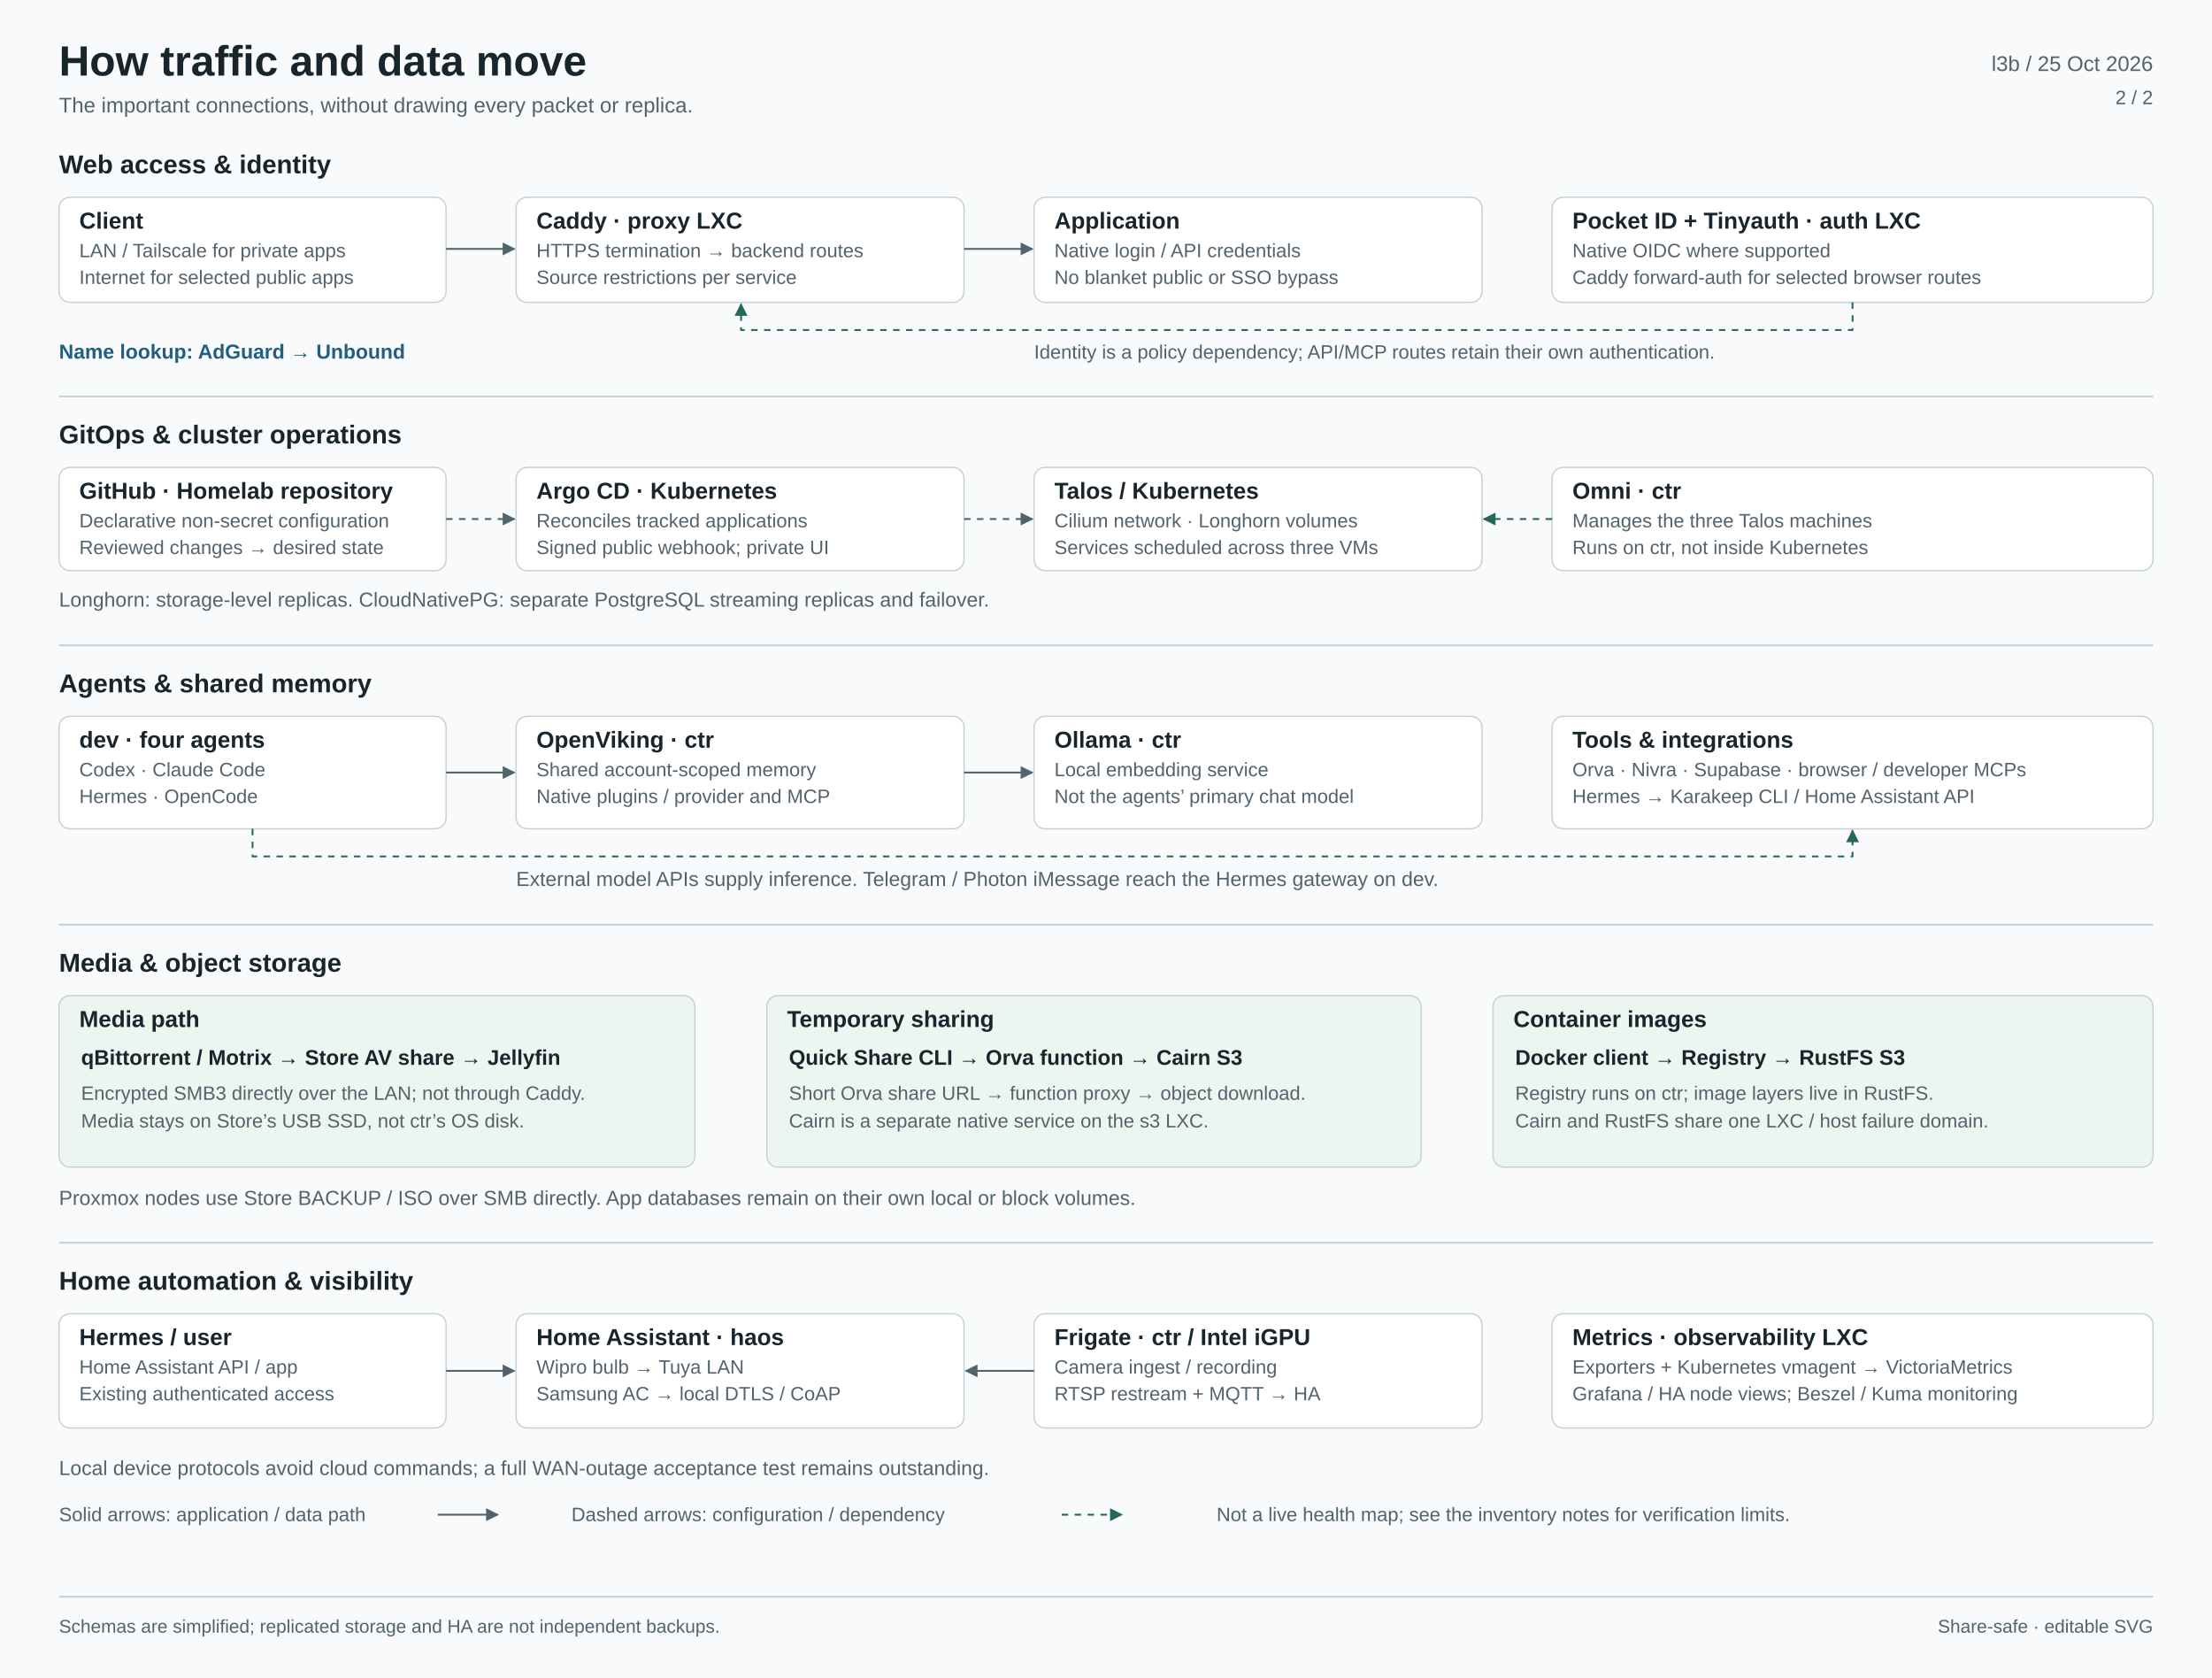
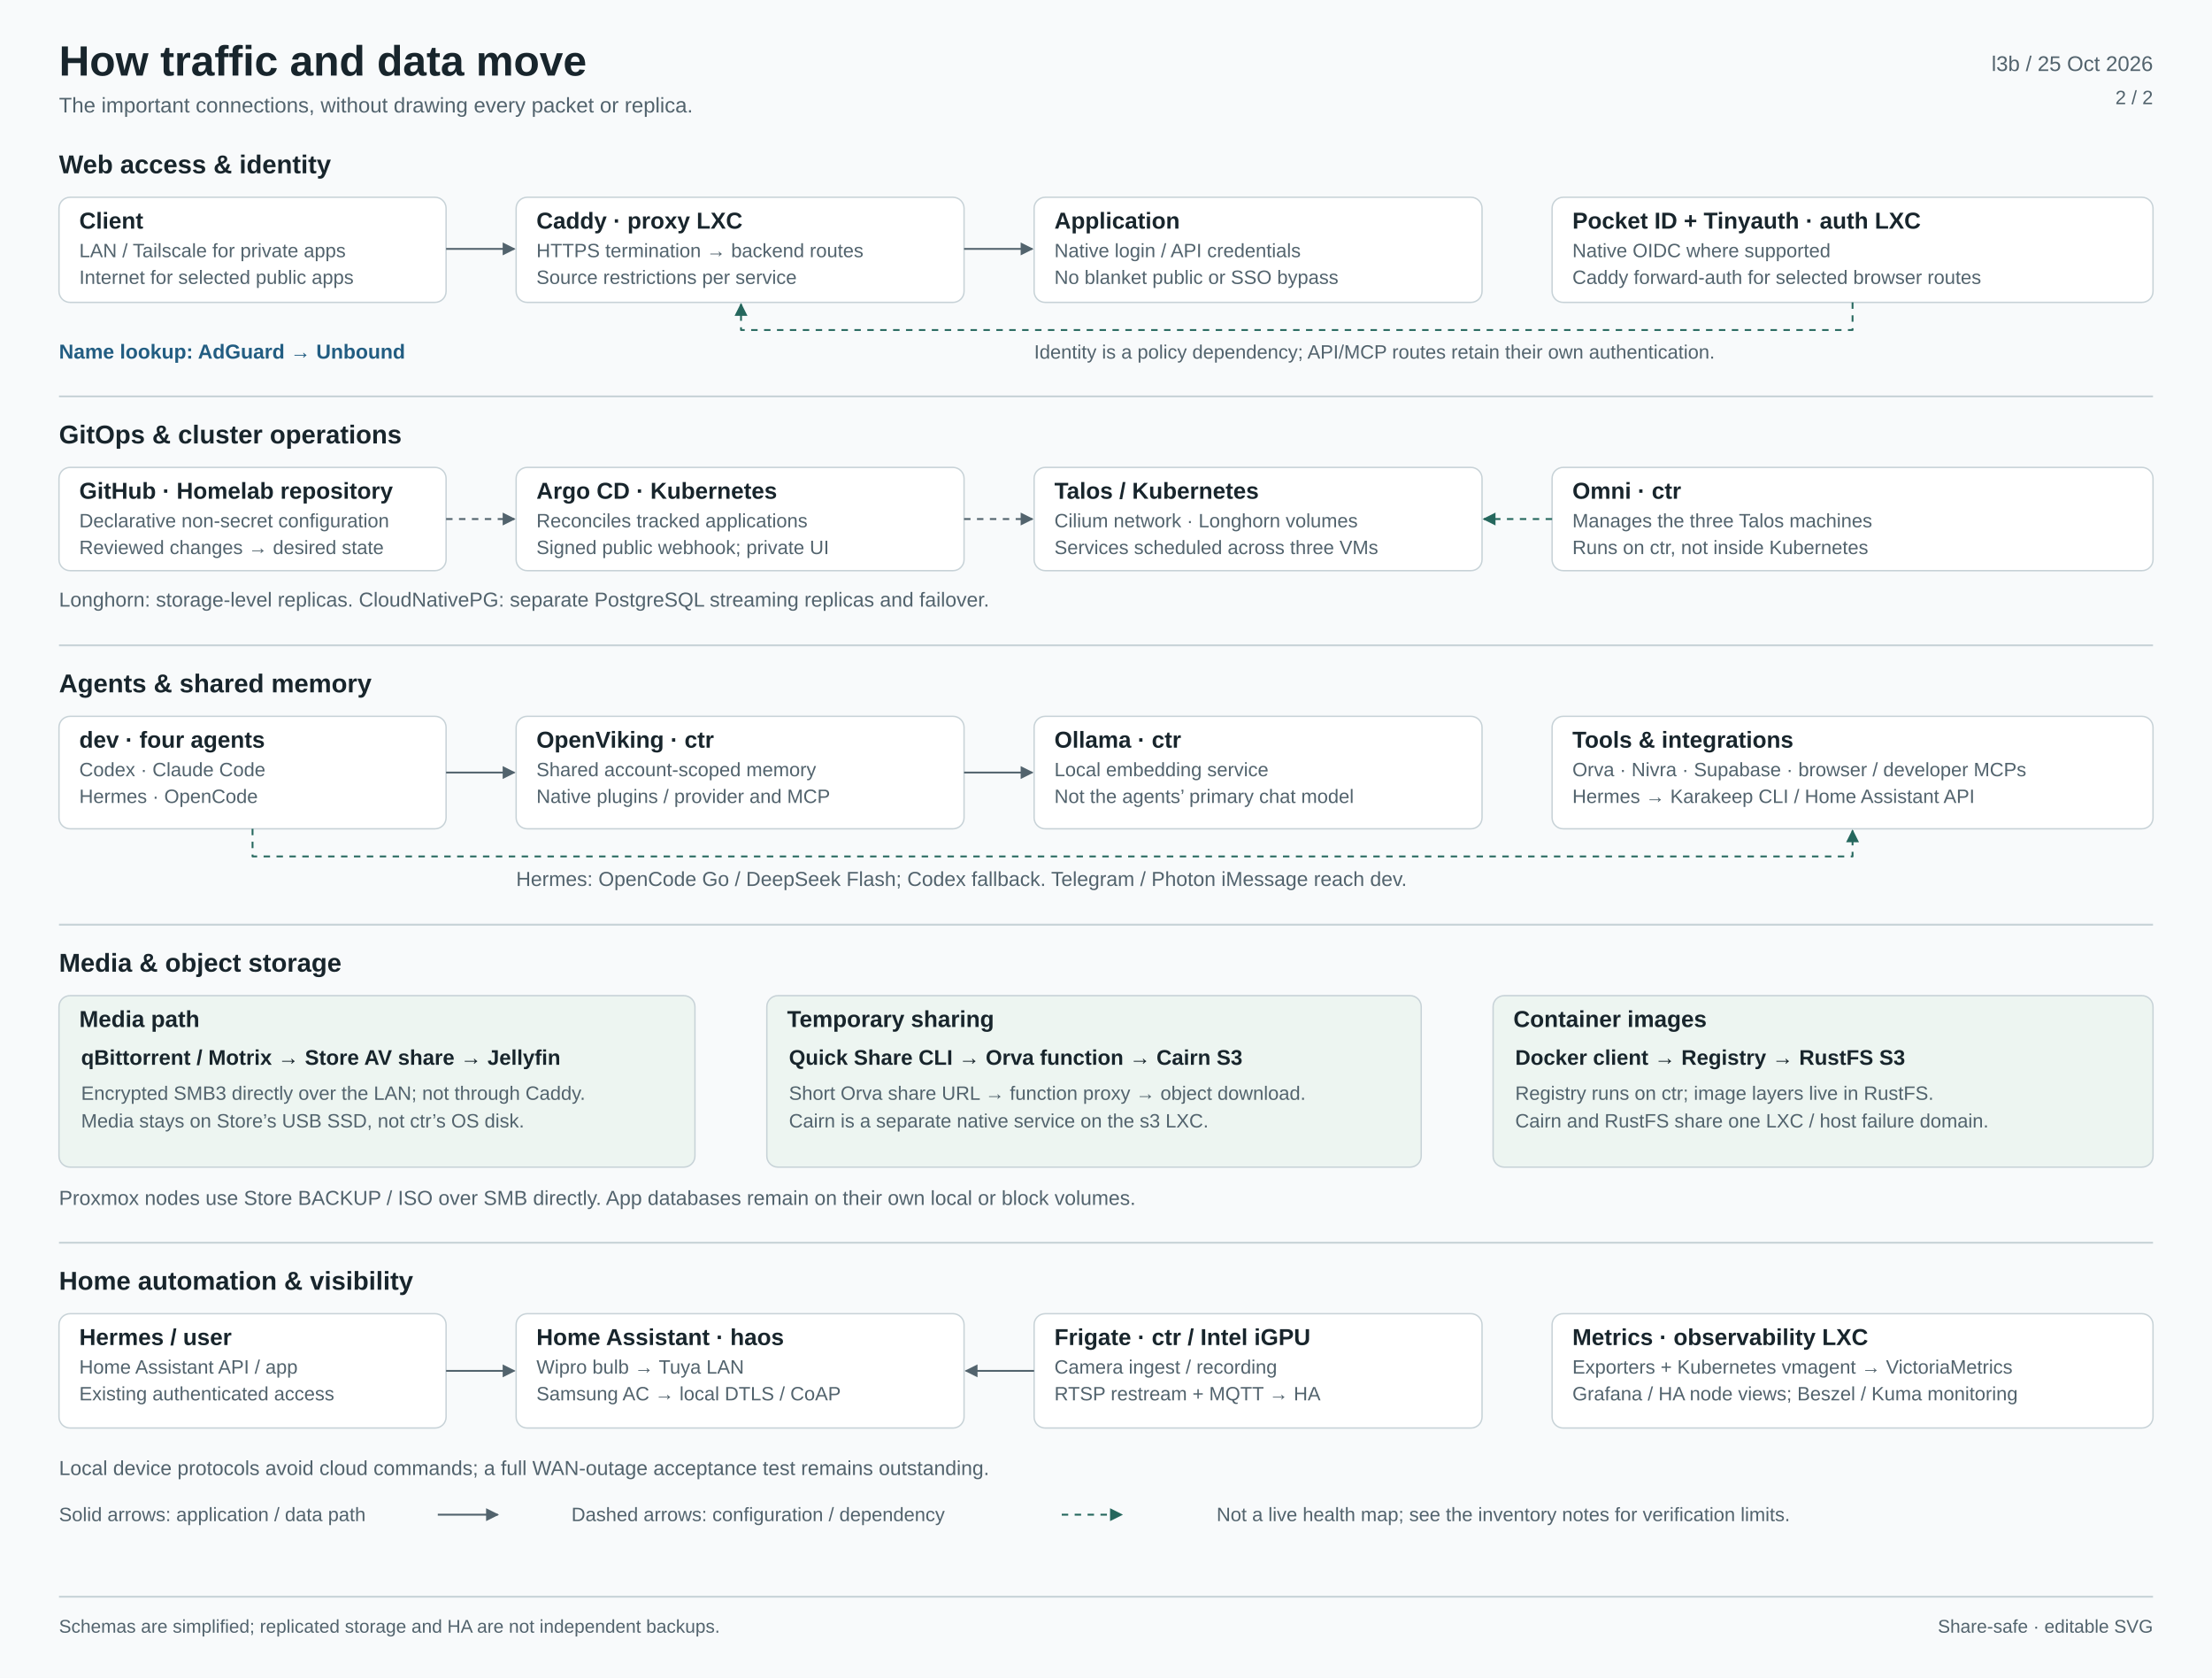
<svg xmlns="http://www.w3.org/2000/svg" width="2400" height="1820" viewBox="0 0 2400 1820" role="img" aria-labelledby="title desc">
  <defs>
    <marker id="arrow" viewBox="0 0 10 10" refX="9" refY="5" markerWidth="7" markerHeight="7" orient="auto-start-reverse">
      <path d="M 0 0 L 10 5 L 0 10 z" fill="#52636d" />
    </marker>
    <marker id="tealArrow" viewBox="0 0 10 10" refX="9" refY="5" markerWidth="7" markerHeight="7" orient="auto-start-reverse">
      <path d="M 0 0 L 10 5 L 0 10 z" fill="#25675d" />
    </marker>
  </defs>
  <rect width="2400" height="1820" fill="#f8fafb" />
  <g font-family="Arial, Liberation Sans, sans-serif">
    <text x="64" y="82" font-size="46" fill="#18252c" font-weight="600">How traffic and data move</text>
    <text x="64" y="122" font-size="23" fill="#52636d" font-weight="400">The important connections, without drawing every packet or replica.</text>
    <text x="2336" y="77" font-size="23" fill="#52636d" font-weight="400" text-anchor="end">l3b / 25 Oct 2026</text>
    <text x="2336" y="113" font-size="21" fill="#52636d" font-weight="400" text-anchor="end">2 / 2</text>
    <text x="64" y="188" font-size="28" fill="#18252c" font-weight="600">Web access &amp; identity</text>
    <g data-node="true">
      <rect x="64" y="214" width="420" height="114" rx="12" fill="#ffffff" stroke="#c7d2d7" stroke-width="1.5" />
      <text x="86" y="248" font-size="25" fill="#18252c" font-weight="600">Client</text>
      <text x="86" y="279" font-size="21" fill="#52636d" font-weight="400">LAN / Tailscale for private apps</text>
      <text x="86" y="308" font-size="21" fill="#52636d" font-weight="400">Internet for selected public apps</text>
    </g>
    <g data-node="true">
      <rect x="560" y="214" width="486" height="114" rx="12" fill="#ffffff" stroke="#c7d2d7" stroke-width="1.5" />
      <text x="582" y="248" font-size="25" fill="#18252c" font-weight="600">Caddy · proxy LXC</text>
      <text x="582" y="279" font-size="21" fill="#52636d" font-weight="400">HTTPS termination → backend routes</text>
      <text x="582" y="308" font-size="21" fill="#52636d" font-weight="400">Source restrictions per service</text>
    </g>
    <g data-node="true">
      <rect x="1122" y="214" width="486" height="114" rx="12" fill="#ffffff" stroke="#c7d2d7" stroke-width="1.5" />
      <text x="1144" y="248" font-size="25" fill="#18252c" font-weight="600">Application</text>
      <text x="1144" y="279" font-size="21" fill="#52636d" font-weight="400">Native login / API credentials</text>
      <text x="1144" y="308" font-size="21" fill="#52636d" font-weight="400">No blanket public or SSO bypass</text>
    </g>
    <g data-node="true">
      <rect x="1684" y="214" width="652" height="114" rx="12" fill="#ffffff" stroke="#c7d2d7" stroke-width="1.5" />
      <text x="1706" y="248" font-size="25" fill="#18252c" font-weight="600">Pocket ID + Tinyauth · auth LXC</text>
      <text x="1706" y="279" font-size="21" fill="#52636d" font-weight="400">Native OIDC where supported</text>
      <text x="1706" y="308" font-size="21" fill="#52636d" font-weight="400">Caddy forward-auth for selected browser routes</text>
    </g>
    <path d="M484 270H558" fill="none" stroke="#52636d" stroke-width="2" stroke-linejoin="round" marker-end="url(#arrow)" />
    <path d="M1046 270H1120" fill="none" stroke="#52636d" stroke-width="2" stroke-linejoin="round" marker-end="url(#arrow)" />
    <path d="M2010 328V358H804V330" fill="none" stroke="#25675d" stroke-width="2" stroke-linejoin="round" stroke-dasharray="7 7" marker-end="url(#tealArrow)" />
    <text x="1122" y="389" font-size="21" fill="#52636d" font-weight="400">Identity is a policy dependency; API/MCP routes retain their own authentication.</text>
    <text x="64" y="389" font-size="22" fill="#225d82" font-weight="600">Name lookup: AdGuard → Unbound</text>
    <path d="M64 430H2336" fill="none" stroke="#c7d2d7" stroke-width="2" stroke-linejoin="round" />
    <text x="64" y="481" font-size="28" fill="#18252c" font-weight="600">GitOps &amp; cluster operations</text>
    <g data-node="true">
      <rect x="64" y="507" width="420" height="112" rx="12" fill="#ffffff" stroke="#c7d2d7" stroke-width="1.5" />
      <text x="86" y="541" font-size="25" fill="#18252c" font-weight="600">GitHub · Homelab repository</text>
      <text x="86" y="572" font-size="21" fill="#52636d" font-weight="400">Declarative non-secret configuration</text>
      <text x="86" y="601" font-size="21" fill="#52636d" font-weight="400">Reviewed changes → desired state</text>
    </g>
    <g data-node="true">
      <rect x="560" y="507" width="486" height="112" rx="12" fill="#ffffff" stroke="#c7d2d7" stroke-width="1.5" />
      <text x="582" y="541" font-size="25" fill="#18252c" font-weight="600">Argo CD · Kubernetes</text>
      <text x="582" y="572" font-size="21" fill="#52636d" font-weight="400">Reconciles tracked applications</text>
      <text x="582" y="601" font-size="21" fill="#52636d" font-weight="400">Signed public webhook; private UI</text>
    </g>
    <g data-node="true">
      <rect x="1122" y="507" width="486" height="112" rx="12" fill="#ffffff" stroke="#c7d2d7" stroke-width="1.5" />
      <text x="1144" y="541" font-size="25" fill="#18252c" font-weight="600">Talos / Kubernetes</text>
      <text x="1144" y="572" font-size="21" fill="#52636d" font-weight="400">Cilium network · Longhorn volumes</text>
      <text x="1144" y="601" font-size="21" fill="#52636d" font-weight="400">Services scheduled across three VMs</text>
    </g>
    <g data-node="true">
      <rect x="1684" y="507" width="652" height="112" rx="12" fill="#ffffff" stroke="#c7d2d7" stroke-width="1.5" />
      <text x="1706" y="541" font-size="25" fill="#18252c" font-weight="600">Omni · ctr</text>
      <text x="1706" y="572" font-size="21" fill="#52636d" font-weight="400">Manages the three Talos machines</text>
      <text x="1706" y="601" font-size="21" fill="#52636d" font-weight="400">Runs on ctr, not inside Kubernetes</text>
    </g>
    <path d="M484 563H558" fill="none" stroke="#52636d" stroke-width="2" stroke-linejoin="round" stroke-dasharray="7 7" marker-end="url(#arrow)" />
    <path d="M1046 563H1120" fill="none" stroke="#52636d" stroke-width="2" stroke-linejoin="round" stroke-dasharray="7 7" marker-end="url(#arrow)" />
    <path d="M1684 563H1610" fill="none" stroke="#25675d" stroke-width="2" stroke-linejoin="round" stroke-dasharray="7 7" marker-end="url(#tealArrow)" />
    <text x="64" y="658" font-size="22" fill="#52636d" font-weight="400">Longhorn: storage-level replicas. CloudNativePG: separate PostgreSQL streaming replicas and failover.</text>
    <path d="M64 700H2336" fill="none" stroke="#c7d2d7" stroke-width="2" stroke-linejoin="round" />
    <text x="64" y="751" font-size="28" fill="#18252c" font-weight="600">Agents &amp; shared memory</text>
    <g data-node="true">
      <rect x="64" y="777" width="420" height="122" rx="12" fill="#ffffff" stroke="#c7d2d7" stroke-width="1.5" />
      <text x="86" y="811" font-size="25" fill="#18252c" font-weight="600">dev · four agents</text>
      <text x="86" y="842" font-size="21" fill="#52636d" font-weight="400">Codex · Claude Code</text>
      <text x="86" y="871" font-size="21" fill="#52636d" font-weight="400">Hermes · OpenCode</text>
    </g>
    <g data-node="true">
      <rect x="560" y="777" width="486" height="122" rx="12" fill="#ffffff" stroke="#c7d2d7" stroke-width="1.5" />
      <text x="582" y="811" font-size="25" fill="#18252c" font-weight="600">OpenViking · ctr</text>
      <text x="582" y="842" font-size="21" fill="#52636d" font-weight="400">Shared account-scoped memory</text>
      <text x="582" y="871" font-size="21" fill="#52636d" font-weight="400">Native plugins / provider and MCP</text>
    </g>
    <g data-node="true">
      <rect x="1122" y="777" width="486" height="122" rx="12" fill="#ffffff" stroke="#c7d2d7" stroke-width="1.5" />
      <text x="1144" y="811" font-size="25" fill="#18252c" font-weight="600">Ollama · ctr</text>
      <text x="1144" y="842" font-size="21" fill="#52636d" font-weight="400">Local embedding service</text>
      <text x="1144" y="871" font-size="21" fill="#52636d" font-weight="400">Not the agents’ primary chat model</text>
    </g>
    <g data-node="true">
      <rect x="1684" y="777" width="652" height="122" rx="12" fill="#ffffff" stroke="#c7d2d7" stroke-width="1.5" />
      <text x="1706" y="811" font-size="25" fill="#18252c" font-weight="600">Tools &amp; integrations</text>
      <text x="1706" y="842" font-size="21" fill="#52636d" font-weight="400">Orva · Nivra · Supabase · browser / developer MCPs</text>
      <text x="1706" y="871" font-size="21" fill="#52636d" font-weight="400">Hermes → Karakeep CLI / Home Assistant API</text>
    </g>
    <path d="M484 838H558" fill="none" stroke="#52636d" stroke-width="2" stroke-linejoin="round" marker-end="url(#arrow)" />
    <path d="M1046 838H1120" fill="none" stroke="#52636d" stroke-width="2" stroke-linejoin="round" marker-end="url(#arrow)" />
    <path d="M274 899V929H2010V901" fill="none" stroke="#25675d" stroke-width="2" stroke-linejoin="round" stroke-dasharray="7 7" marker-end="url(#tealArrow)" />
-     <text x="560" y="961" font-size="22" fill="#52636d" font-weight="400">External model APIs supply inference. Telegram / Photon iMessage reach the Hermes gateway on dev.</text>
+     <text x="560" y="961" font-size="22" fill="#52636d" font-weight="400">Hermes: OpenCode Go / DeepSeek Flash; Codex fallback. Telegram / Photon iMessage reach dev.</text>
    <path d="M64 1003H2336" fill="none" stroke="#c7d2d7" stroke-width="2" stroke-linejoin="round" />
    <text x="64" y="1054" font-size="28" fill="#18252c" font-weight="600">Media &amp; object storage</text>
    <g data-node="true">
      <rect x="64" y="1080" width="690" height="186" rx="12" fill="#edf5f1" stroke="#c7d2d7" stroke-width="1.5" />
      <text x="86" y="1114" font-size="25" fill="#18252c" font-weight="600">Media path</text>
    </g>
    <text x="88" y="1155" font-size="23" fill="#18252c" font-weight="600">qBittorrent / Motrix → Store AV share → Jellyfin</text>
    <text x="88" y="1193" font-size="21" fill="#52636d" font-weight="400">Encrypted SMB3 directly over the LAN; not through Caddy.</text>
    <text x="88" y="1223" font-size="21" fill="#52636d" font-weight="400">Media stays on Store’s USB SSD, not ctr’s OS disk.</text>
    <g data-node="true">
      <rect x="832" y="1080" width="710" height="186" rx="12" fill="#edf5f1" stroke="#c7d2d7" stroke-width="1.5" />
      <text x="854" y="1114" font-size="25" fill="#18252c" font-weight="600">Temporary sharing</text>
    </g>
    <text x="856" y="1155" font-size="23" fill="#18252c" font-weight="600">Quick Share CLI → Orva function → Cairn S3</text>
    <text x="856" y="1193" font-size="21" fill="#52636d" font-weight="400">Short Orva share URL → function proxy → object download.</text>
    <text x="856" y="1223" font-size="21" fill="#52636d" font-weight="400">Cairn is a separate native service on the s3 LXC.</text>
    <g data-node="true">
      <rect x="1620" y="1080" width="716" height="186" rx="12" fill="#edf5f1" stroke="#c7d2d7" stroke-width="1.5" />
      <text x="1642" y="1114" font-size="25" fill="#18252c" font-weight="600">Container images</text>
    </g>
    <text x="1644" y="1155" font-size="23" fill="#18252c" font-weight="600">Docker client → Registry → RustFS S3</text>
    <text x="1644" y="1193" font-size="21" fill="#52636d" font-weight="400">Registry runs on ctr; image layers live in RustFS.</text>
    <text x="1644" y="1223" font-size="21" fill="#52636d" font-weight="400">Cairn and RustFS share one LXC / host failure domain.</text>
    <text x="64" y="1307" font-size="22" fill="#52636d" font-weight="400">Proxmox nodes use Store BACKUP / ISO over SMB directly. App databases remain on their own local or block volumes.</text>
    <path d="M64 1348H2336" fill="none" stroke="#c7d2d7" stroke-width="2" stroke-linejoin="round" />
    <text x="64" y="1399" font-size="28" fill="#18252c" font-weight="600">Home automation &amp; visibility</text>
    <g data-node="true">
      <rect x="64" y="1425" width="420" height="124" rx="12" fill="#ffffff" stroke="#c7d2d7" stroke-width="1.5" />
      <text x="86" y="1459" font-size="25" fill="#18252c" font-weight="600">Hermes / user</text>
      <text x="86" y="1490" font-size="21" fill="#52636d" font-weight="400">Home Assistant API / app</text>
      <text x="86" y="1519" font-size="21" fill="#52636d" font-weight="400">Existing authenticated access</text>
    </g>
    <g data-node="true">
      <rect x="560" y="1425" width="486" height="124" rx="12" fill="#ffffff" stroke="#c7d2d7" stroke-width="1.5" />
      <text x="582" y="1459" font-size="25" fill="#18252c" font-weight="600">Home Assistant · haos</text>
      <text x="582" y="1490" font-size="21" fill="#52636d" font-weight="400">Wipro bulb → Tuya LAN</text>
      <text x="582" y="1519" font-size="21" fill="#52636d" font-weight="400">Samsung AC → local DTLS / CoAP</text>
    </g>
    <g data-node="true">
      <rect x="1122" y="1425" width="486" height="124" rx="12" fill="#ffffff" stroke="#c7d2d7" stroke-width="1.5" />
      <text x="1144" y="1459" font-size="25" fill="#18252c" font-weight="600">Frigate · ctr / Intel iGPU</text>
      <text x="1144" y="1490" font-size="21" fill="#52636d" font-weight="400">Camera ingest / recording</text>
      <text x="1144" y="1519" font-size="21" fill="#52636d" font-weight="400">RTSP restream + MQTT → HA</text>
    </g>
    <g data-node="true">
      <rect x="1684" y="1425" width="652" height="124" rx="12" fill="#ffffff" stroke="#c7d2d7" stroke-width="1.5" />
      <text x="1706" y="1459" font-size="25" fill="#18252c" font-weight="600">Metrics · observability LXC</text>
      <text x="1706" y="1490" font-size="21" fill="#52636d" font-weight="400">Exporters + Kubernetes vmagent → VictoriaMetrics</text>
      <text x="1706" y="1519" font-size="21" fill="#52636d" font-weight="400">Grafana / HA node views; Beszel / Kuma monitoring</text>
    </g>
    <path d="M484 1487H558" fill="none" stroke="#52636d" stroke-width="2" stroke-linejoin="round" marker-end="url(#arrow)" />
    <path d="M1122 1487H1048" fill="none" stroke="#52636d" stroke-width="2" stroke-linejoin="round" marker-end="url(#arrow)" />
    <text x="64" y="1600" font-size="22" fill="#52636d" font-weight="400">Local device protocols avoid cloud commands; a full WAN-outage acceptance test remains outstanding.</text>
    <text x="64" y="1650" font-size="21" fill="#52636d" font-weight="400">Solid arrows: application / data path</text>
    <path d="M475 1643H540" fill="none" stroke="#52636d" stroke-width="2" stroke-linejoin="round" marker-end="url(#arrow)" />
    <text x="620" y="1650" font-size="21" fill="#52636d" font-weight="400">Dashed arrows: configuration / dependency</text>
    <path d="M1152 1643H1217" fill="none" stroke="#25675d" stroke-width="2" stroke-linejoin="round" stroke-dasharray="7 7" marker-end="url(#tealArrow)" />
    <text x="1320" y="1650" font-size="21" fill="#52636d" font-weight="400">Not a live health map; see the inventory notes for verification limits.</text>
    <path d="M64 1732H2336" fill="none" stroke="#c7d2d7" stroke-width="2" stroke-linejoin="round" />
    <text x="64" y="1771" font-size="20" fill="#52636d" font-weight="400">Schemas are simplified; replicated storage and HA are not independent backups.</text>
    <text x="2336" y="1771" font-size="20" fill="#52636d" font-weight="400" text-anchor="end">Share-safe · editable SVG</text>
  </g>
</svg>
